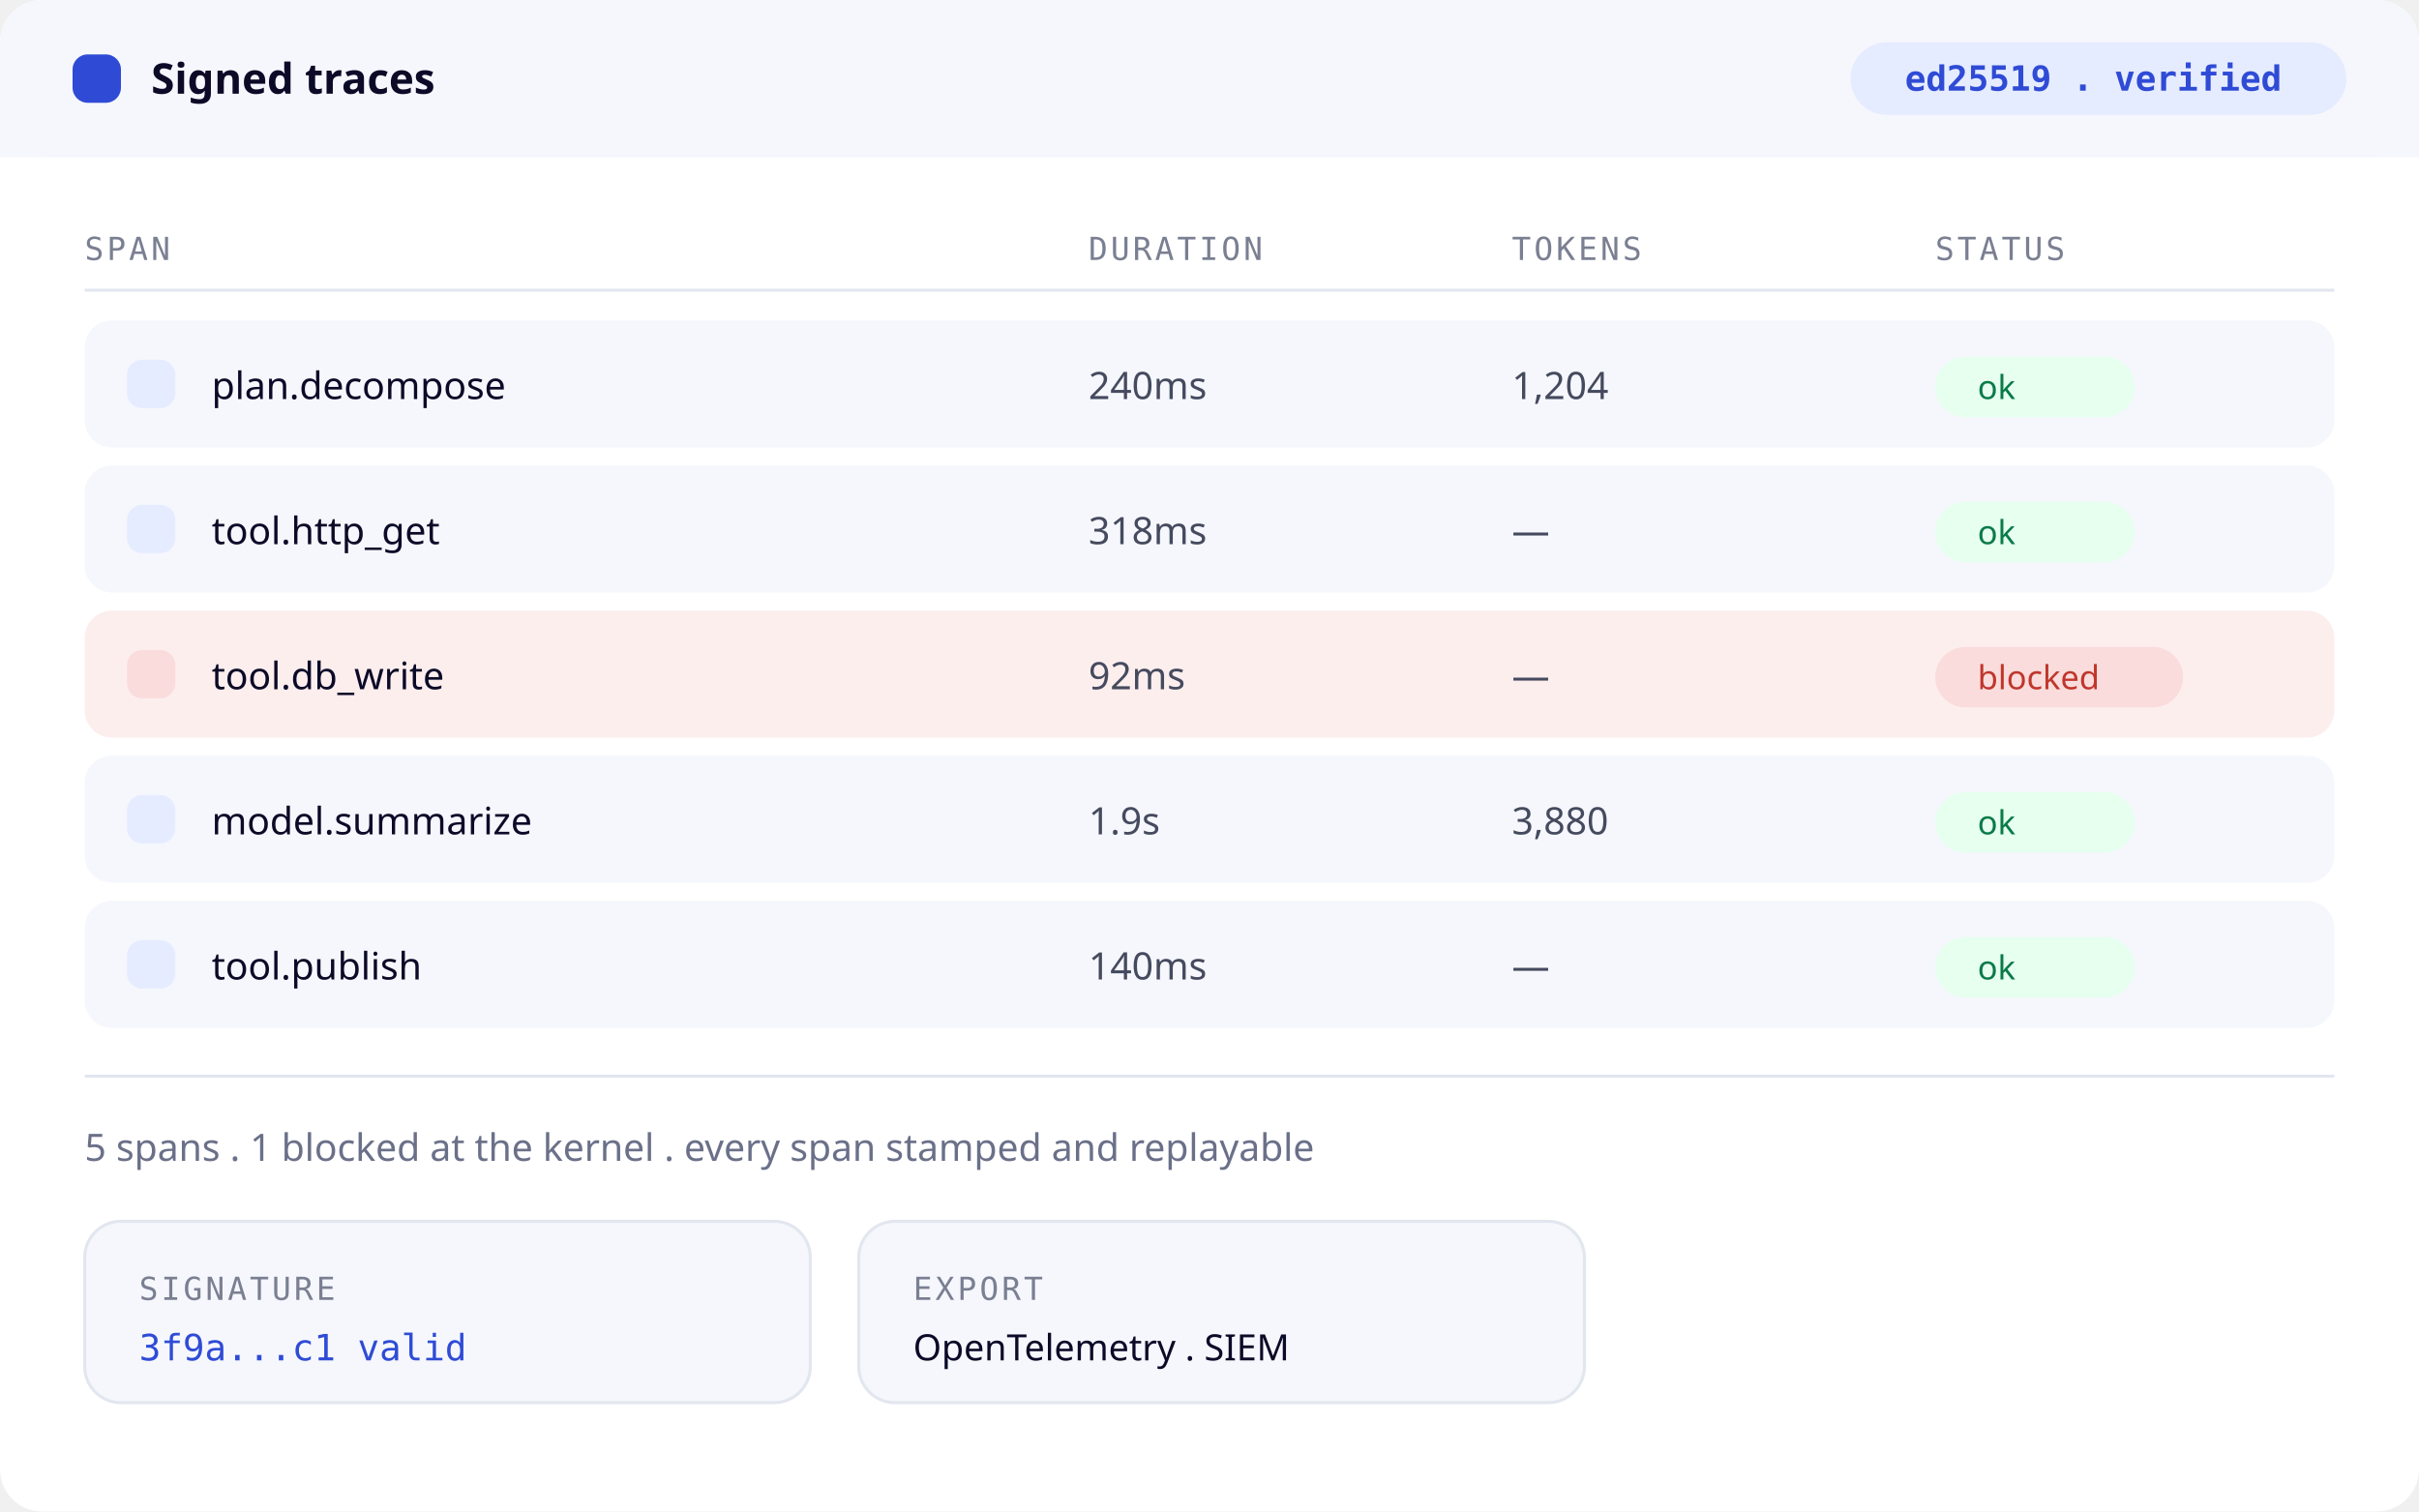
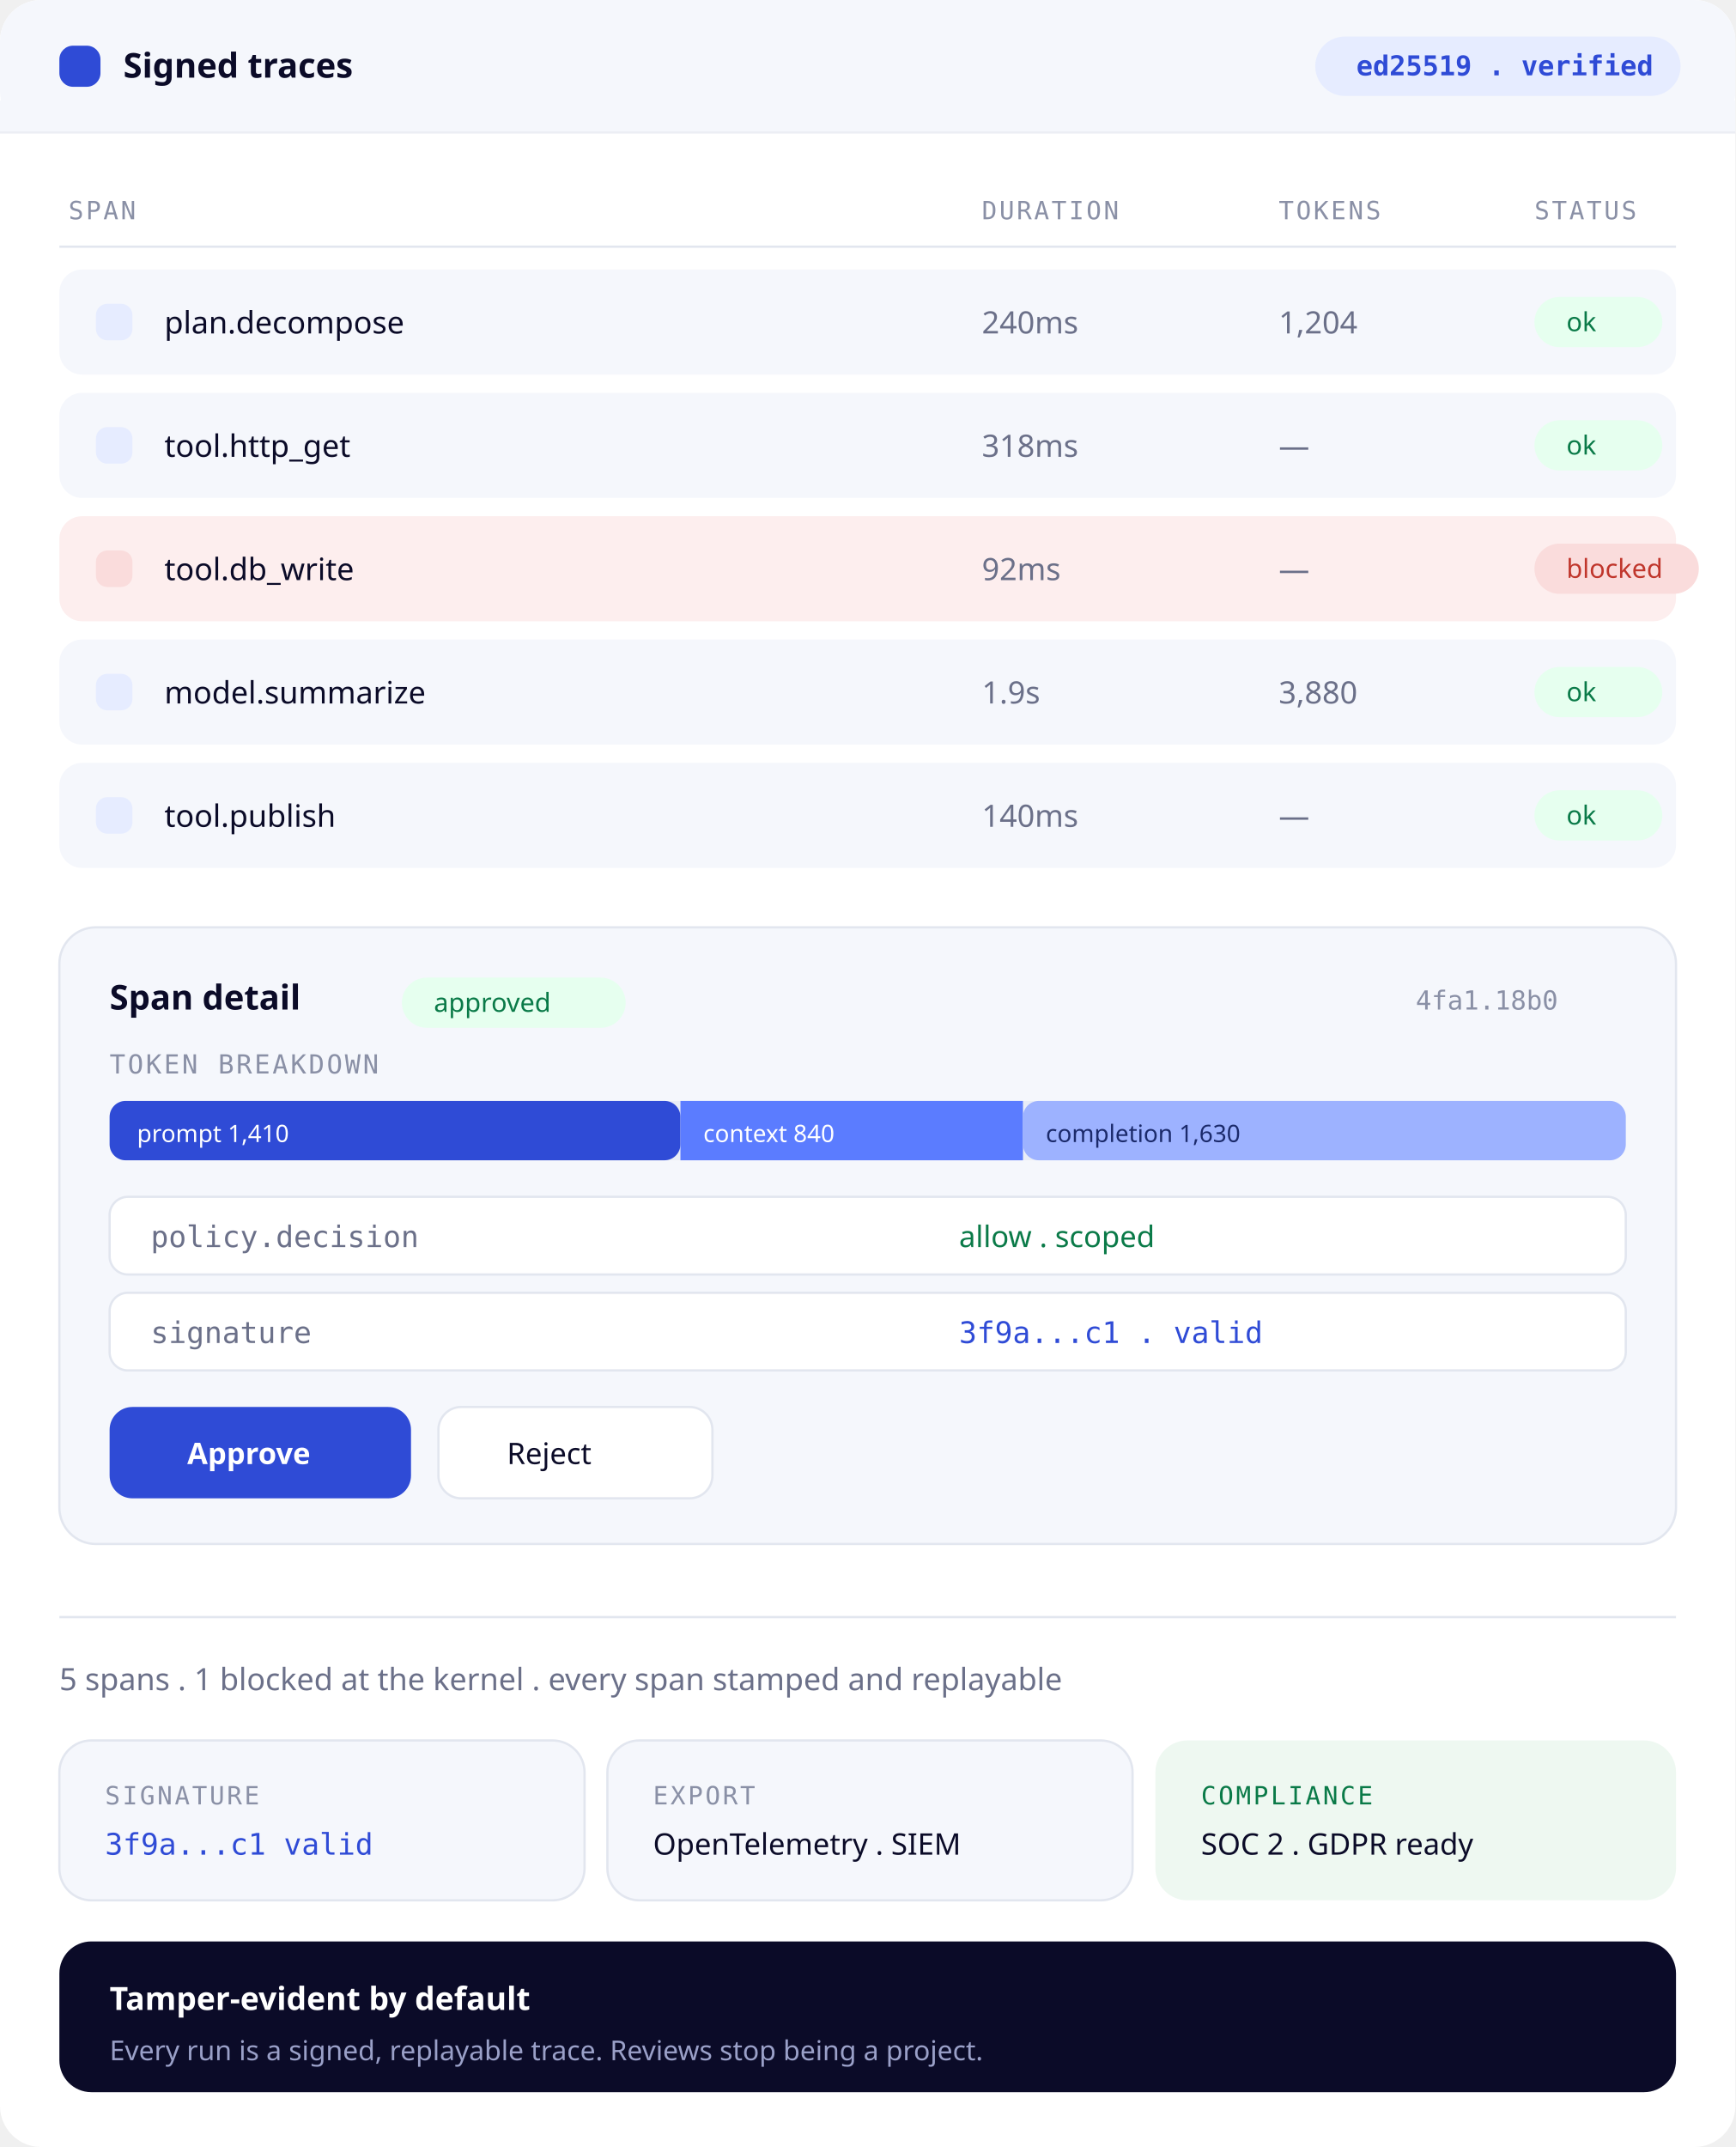
- <svg xmlns="http://www.w3.org/2000/svg" viewBox="0 0 800 500" font-family="'General Sans',system-ui,sans-serif">
-   <rect width="800" height="500" rx="14" fill="#ffffff" />
-   <rect x="0" y="0" width="800" height="52" rx="14" fill="#f5f7fc" />
-   <rect x="0" y="38" width="800" height="14" fill="#f5f7fc" />
-   <rect x="24" y="18" width="16" height="16" rx="5" fill="#2f4bd6" />
-   <text x="50" y="31" fill="#0b0b28" font-size="14" font-weight="600">Signed traces</text>
-   <rect x="612" y="14" width="164" height="24" rx="12" fill="#e6ecff" />
-   <text x="630" y="30" fill="#2f4bd6" font-size="11.5" font-weight="600" font-family="'JetBrains Mono',monospace">ed25519 . verified</text>
-   <g font-family="'JetBrains Mono',monospace" font-size="10.5" fill="#7a7f92" letter-spacing="1">
-     <text x="28" y="86">SPAN</text>
-     <text x="360" y="86">DURATION</text>
-     <text x="500" y="86">TOKENS</text>
-     <text x="640" y="86">STATUS</text>
+ <svg xmlns="http://www.w3.org/2000/svg" viewBox="0 0 760 940" font-family="'General Sans',system-ui,sans-serif">
+   <rect width="760" height="940" rx="18" fill="#ffffff" />
+   <rect x="0" y="0" width="760" height="58" rx="18" fill="#f5f7fc" />
+   <rect x="0" y="44" width="760" height="14" fill="#f5f7fc" />
+   <rect x="26" y="20" width="18" height="18" rx="6" fill="#2f4bd6" />
+   <text x="54" y="34" fill="#0b0b28" font-size="15" font-weight="600">Signed traces</text>
+   <rect x="576" y="16" width="160" height="26" rx="13" fill="#e6ecff" />
+   <text x="594" y="33" fill="#2f4bd6" font-size="12" font-weight="600" font-family="'JetBrains Mono',monospace">ed25519 . verified</text>
+   <line x1="0" y1="58" x2="760" y2="58" stroke="#eceef4" />
+   <g font-family="'JetBrains Mono',monospace" font-size="11" fill="#8a90a6" letter-spacing="1">
+     <text x="30" y="96">SPAN</text>
+     <text x="430" y="96">DURATION</text>
+     <text x="560" y="96">TOKENS</text>
+     <text x="672" y="96">STATUS</text>
  </g>
-   <line x1="28" y1="96" x2="772" y2="96" stroke="#e2e6ef" />
-   <g font-size="12.5">
-     <rect x="28" y="106" width="744" height="42" rx="9" fill="#f5f7fc" />
-     <rect x="42" y="119" width="16" height="16" rx="5" fill="#e6ecff" />
-     <text x="70" y="132" fill="#0b0b28">plan.decompose</text>
-     <text x="360" y="132" fill="#454a5e">240ms</text>
-     <text x="500" y="132" fill="#454a5e">1,204</text>
-     <rect x="640" y="118" width="66" height="20" rx="10" fill="#e6ffef" />
-     <text x="654" y="132" fill="#0a7a48" font-size="11">ok</text>
-     <rect x="28" y="154" width="744" height="42" rx="9" fill="#f5f7fc" />
-     <rect x="42" y="167" width="16" height="16" rx="5" fill="#e6ecff" />
-     <text x="70" y="180" fill="#0b0b28">tool.http_get</text>
-     <text x="360" y="180" fill="#454a5e">318ms</text>
-     <text x="500" y="180" fill="#454a5e">—</text>
-     <rect x="640" y="166" width="66" height="20" rx="10" fill="#e6ffef" />
-     <text x="654" y="180" fill="#0a7a48" font-size="11">ok</text>
-     <rect x="28" y="202" width="744" height="42" rx="9" fill="#fdeeee" />
-     <rect x="42" y="215" width="16" height="16" rx="5" fill="#fadcdc" />
-     <text x="70" y="228" fill="#0b0b28">tool.db_write</text>
-     <text x="360" y="228" fill="#454a5e">92ms</text>
-     <text x="500" y="228" fill="#454a5e">—</text>
-     <rect x="640" y="214" width="82" height="20" rx="10" fill="#fadcdc" />
-     <text x="654" y="228" fill="#c0362c" font-size="11">blocked</text>
-     <rect x="28" y="250" width="744" height="42" rx="9" fill="#f5f7fc" />
-     <rect x="42" y="263" width="16" height="16" rx="5" fill="#e6ecff" />
-     <text x="70" y="276" fill="#0b0b28">model.summarize</text>
-     <text x="360" y="276" fill="#454a5e">1.9s</text>
-     <text x="500" y="276" fill="#454a5e">3,880</text>
-     <rect x="640" y="262" width="66" height="20" rx="10" fill="#e6ffef" />
-     <text x="654" y="276" fill="#0a7a48" font-size="11">ok</text>
-     <rect x="28" y="298" width="744" height="42" rx="9" fill="#f5f7fc" />
-     <rect x="42" y="311" width="16" height="16" rx="5" fill="#e6ecff" />
-     <text x="70" y="324" fill="#0b0b28">tool.publish</text>
-     <text x="360" y="324" fill="#454a5e">140ms</text>
-     <text x="500" y="324" fill="#454a5e">—</text>
-     <rect x="640" y="310" width="66" height="20" rx="10" fill="#e6ffef" />
-     <text x="654" y="324" fill="#0a7a48" font-size="11">ok</text>
+   <line x1="26" y1="108" x2="734" y2="108" stroke="#e2e6ef" />
+   <g font-size="13.5">
+     <rect x="26" y="118" width="708" height="46" rx="10" fill="#f5f7fc" />
+     <rect x="42" y="133" width="16" height="16" rx="5" fill="#e6ecff" />
+     <text x="72" y="146" fill="#0b0b28">plan.decompose</text>
+     <text x="430" y="146" fill="#6b7089">240ms</text>
+     <text x="560" y="146" fill="#6b7089">1,204</text>
+     <rect x="672" y="130" width="56" height="22" rx="11" fill="#e6ffef" />
+     <text x="686" y="145" fill="#0a7a48" font-size="11.5">ok</text>
+     <rect x="26" y="172" width="708" height="46" rx="10" fill="#f5f7fc" />
+     <rect x="42" y="187" width="16" height="16" rx="5" fill="#e6ecff" />
+     <text x="72" y="200" fill="#0b0b28">tool.http_get</text>
+     <text x="430" y="200" fill="#6b7089">318ms</text>
+     <text x="560" y="200" fill="#6b7089">—</text>
+     <rect x="672" y="184" width="56" height="22" rx="11" fill="#e6ffef" />
+     <text x="686" y="199" fill="#0a7a48" font-size="11.5">ok</text>
+     <rect x="26" y="226" width="708" height="46" rx="10" fill="#fdeeee" />
+     <rect x="42" y="241" width="16" height="16" rx="5" fill="#fadcdc" />
+     <text x="72" y="254" fill="#0b0b28">tool.db_write</text>
+     <text x="430" y="254" fill="#6b7089">92ms</text>
+     <text x="560" y="254" fill="#6b7089">—</text>
+     <rect x="672" y="238" width="72" height="22" rx="11" fill="#fadcdc" />
+     <text x="686" y="253" fill="#c0362c" font-size="11.5">blocked</text>
+     <rect x="26" y="280" width="708" height="46" rx="10" fill="#f5f7fc" />
+     <rect x="42" y="295" width="16" height="16" rx="5" fill="#e6ecff" />
+     <text x="72" y="308" fill="#0b0b28">model.summarize</text>
+     <text x="430" y="308" fill="#6b7089">1.9s</text>
+     <text x="560" y="308" fill="#6b7089">3,880</text>
+     <rect x="672" y="292" width="56" height="22" rx="11" fill="#e6ffef" />
+     <text x="686" y="307" fill="#0a7a48" font-size="11.5">ok</text>
+     <rect x="26" y="334" width="708" height="46" rx="10" fill="#f5f7fc" />
+     <rect x="42" y="349" width="16" height="16" rx="5" fill="#e6ecff" />
+     <text x="72" y="362" fill="#0b0b28">tool.publish</text>
+     <text x="430" y="362" fill="#6b7089">140ms</text>
+     <text x="560" y="362" fill="#6b7089">—</text>
+     <rect x="672" y="346" width="56" height="22" rx="11" fill="#e6ffef" />
+     <text x="686" y="361" fill="#0a7a48" font-size="11.5">ok</text>
  </g>
-   <line x1="28" y1="356" x2="772" y2="356" stroke="#e2e6ef" />
-   <text x="28" y="384" fill="#6b7089" font-size="12.5">5 spans . 1 blocked at the kernel . every span stamped and replayable</text>
-   <rect x="28" y="404" width="240" height="60" rx="12" fill="#f5f7fc" stroke="#e2e6ef" />
-   <text x="46" y="430" fill="#7a7f92" font-size="10.5" font-family="'JetBrains Mono',monospace" letter-spacing="1">SIGNATURE</text>
-   <text x="46" y="450" fill="#2f4bd6" font-size="12" font-family="'JetBrains Mono',monospace">3f9a...c1  valid</text>
-   <rect x="284" y="404" width="240" height="60" rx="12" fill="#f5f7fc" stroke="#e2e6ef" />
-   <text x="302" y="430" fill="#7a7f92" font-size="10.5" font-family="'JetBrains Mono',monospace" letter-spacing="1">EXPORT</text>
-   <text x="302" y="450" fill="#0b0b28" font-size="12">OpenTelemetry . SIEM</text>
+   <rect x="26" y="406" width="708" height="270" rx="16" fill="#f5f7fc" stroke="#e2e6ef" />
+   <text x="48" y="442" fill="#0b0b28" font-size="15" font-weight="600">Span detail</text>
+   <rect x="176" y="428" width="98" height="22" rx="11" fill="#e6ffef" />
+   <text x="190" y="443" fill="#0a7a48" font-size="11.5">approved</text>
+   <text x="620" y="442" fill="#8a90a6" font-size="11.5" font-family="'JetBrains Mono',monospace">4fa1.18b0</text>
+   <text x="48" y="470" fill="#8a90a6" font-size="11.5" font-family="'JetBrains Mono',monospace" letter-spacing="1">TOKEN BREAKDOWN</text>
+   <rect x="48" y="482" width="664" height="26" rx="7" fill="#e9edf7" />
+   <rect x="48" y="482" width="250" height="26" rx="7" fill="#2f4bd6" />
+   <rect x="298" y="482" width="150" height="26" fill="#5b7cff" />
+   <rect x="448" y="482" width="264" height="26" rx="7" fill="#9db2ff" />
+   <text x="60" y="500" fill="#fff" font-size="10.5">prompt 1,410</text>
+   <text x="308" y="500" fill="#fff" font-size="10.5">context 840</text>
+   <text x="458" y="500" fill="#1b2a6b" font-size="10.5">completion 1,630</text>
+   <g font-size="13">
+     <rect x="48" y="524" width="664" height="34" rx="8" fill="#ffffff" stroke="#e2e6ef" />
+     <text x="66" y="546" fill="#6b7089" font-family="'JetBrains Mono',monospace">policy.decision</text>
+     <text x="420" y="546" fill="#0a7a48">allow . scoped</text>
+     <rect x="48" y="566" width="664" height="34" rx="8" fill="#ffffff" stroke="#e2e6ef" />
+     <text x="66" y="588" fill="#6b7089" font-family="'JetBrains Mono',monospace">signature</text>
+     <text x="420" y="588" fill="#2f4bd6" font-family="'JetBrains Mono',monospace">3f9a...c1 . valid</text>
+   </g>
+   <rect x="48" y="616" width="132" height="40" rx="10" fill="#2f4bd6" />
+   <text x="82" y="641" fill="#fff" font-size="13" font-weight="600">Approve</text>
+   <rect x="192" y="616" width="120" height="40" rx="10" fill="#ffffff" stroke="#e2e6ef" />
+   <text x="222" y="641" fill="#0b0b28" font-size="13">Reject</text>
+   <line x1="26" y1="708" x2="734" y2="708" stroke="#e2e6ef" />
+   <text x="26" y="740" fill="#6b7089" font-size="13.5">5 spans . 1 blocked at the kernel . every span stamped and replayable</text>
+   <rect x="26" y="762" width="230" height="70" rx="14" fill="#f5f7fc" stroke="#e2e6ef" />
+   <text x="46" y="790" fill="#8a90a6" font-size="11" font-family="'JetBrains Mono',monospace" letter-spacing="1">SIGNATURE</text>
+   <text x="46" y="812" fill="#2f4bd6" font-size="13" font-family="'JetBrains Mono',monospace">3f9a...c1  valid</text>
+   <rect x="266" y="762" width="230" height="70" rx="14" fill="#f5f7fc" stroke="#e2e6ef" />
+   <text x="286" y="790" fill="#8a90a6" font-size="11" font-family="'JetBrains Mono',monospace" letter-spacing="1">EXPORT</text>
+   <text x="286" y="812" fill="#0b0b28" font-size="13">OpenTelemetry . SIEM</text>
+   <rect x="506" y="762" width="228" height="70" rx="14" fill="#eef8f1" />
+   <text x="526" y="790" fill="#0a7a48" font-size="11" font-family="'JetBrains Mono',monospace" letter-spacing="1">COMPLIANCE</text>
+   <text x="526" y="812" fill="#0b0b28" font-size="13">SOC 2 . GDPR ready</text>
+   <rect x="26" y="850" width="708" height="66" rx="14" fill="#0b0b28" />
+   <text x="48" y="880" fill="#fff" font-size="14" font-weight="600">Tamper-evident by default</text>
+   <text x="48" y="902" fill="#9aa0c8" font-size="12">Every run is a signed, replayable trace. Reviews stop being a project.</text>
</svg>
